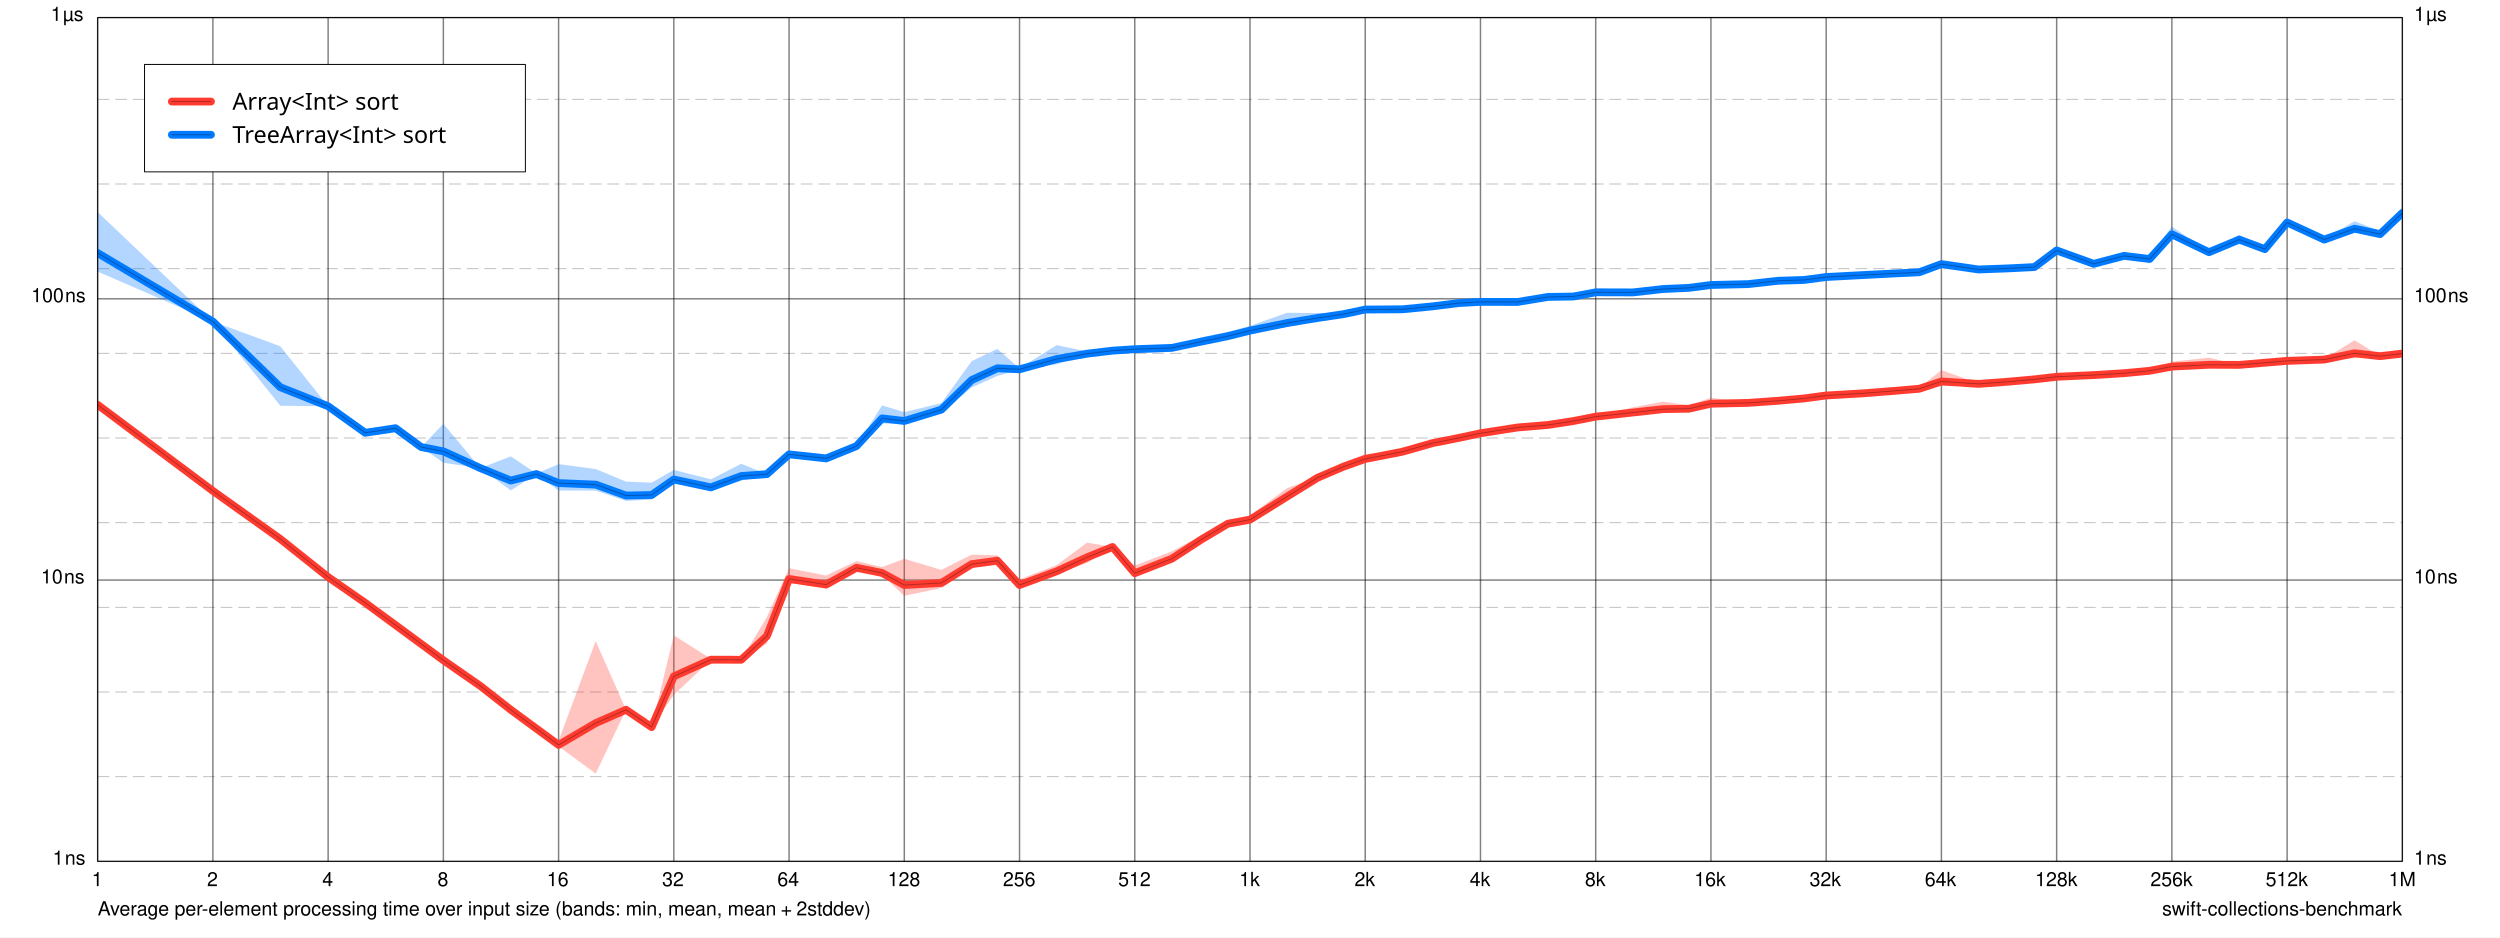
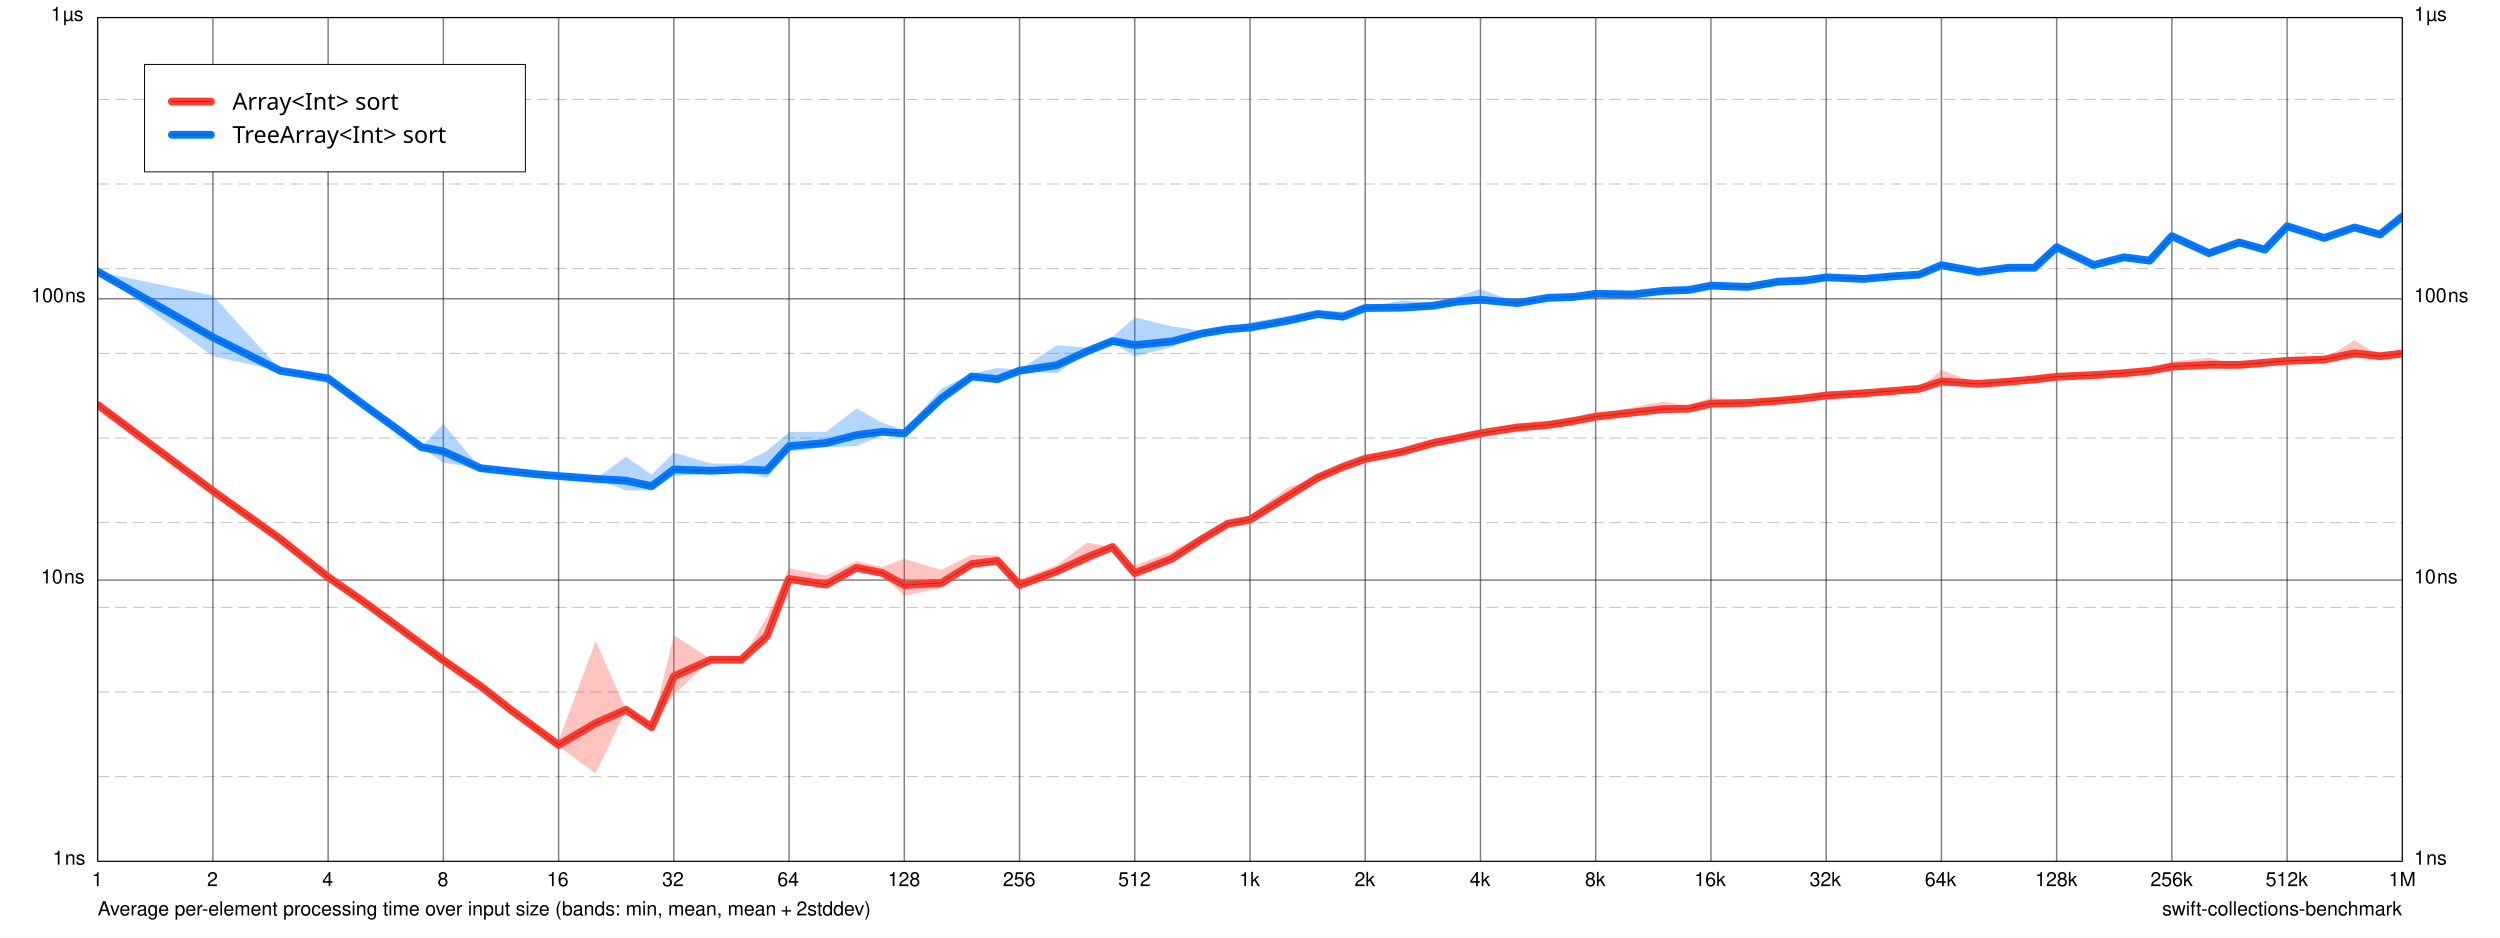
<svg xmlns="http://www.w3.org/2000/svg" xmlns:xlink="http://www.w3.org/1999/xlink" width="1280.0px" height="480.0px" viewBox="0.0 0.0 1280.0 480.0" version="1.1">
  <path d="M 0 0 L 0 480 L 1280 480 L 1280 0 z" fill="#FFFFFF" fill-opacity="1.0" stroke="none" />
  <text x="50" y="468.7" font-family="Helvetica" font-size="10" font-weight="normal" font-style="normal" fill="#000000" fill-opacity="1">Average per-element processing time over input size (bands: min, mean, mean + 2stddev)</text>
  <a xlink:href="https://github.com/apple/swift-collections-benchmark">
    <text x="1107" y="468.7" font-family="Helvetica" font-size="10" font-weight="normal" font-style="normal" fill="#000000" fill-opacity="1">swift-collections-benchmark</text>
  </a>
  <path d="M 50 9 L 50 441" fill="none" stroke-width="0.75" stroke="#000000" stroke-opacity="0.498" stroke-linecap="butt" stroke-linejoin="round" />
  <text x="47" y="453.7" font-family="Helvetica" font-size="10" font-weight="normal" font-style="normal" fill="#000000" fill-opacity="1">1</text>
  <path d="M 109 9 L 109 441" fill="none" stroke-width="0.75" stroke="#000000" stroke-opacity="0.498" stroke-linecap="butt" stroke-linejoin="round" />
  <text x="106" y="453.7" font-family="Helvetica" font-size="10" font-weight="normal" font-style="normal" fill="#000000" fill-opacity="1">2</text>
  <path d="M 168 9 L 168 441" fill="none" stroke-width="0.75" stroke="#000000" stroke-opacity="0.498" stroke-linecap="butt" stroke-linejoin="round" />
  <text x="165" y="453.7" font-family="Helvetica" font-size="10" font-weight="normal" font-style="normal" fill="#000000" fill-opacity="1">4</text>
  <path d="M 227 9 L 227 441" fill="none" stroke-width="0.75" stroke="#000000" stroke-opacity="0.498" stroke-linecap="butt" stroke-linejoin="round" />
  <text x="224" y="453.7" font-family="Helvetica" font-size="10" font-weight="normal" font-style="normal" fill="#000000" fill-opacity="1">8</text>
  <path d="M 286 9 L 286 441" fill="none" stroke-width="0.75" stroke="#000000" stroke-opacity="0.498" stroke-linecap="butt" stroke-linejoin="round" />
  <text x="280" y="453.7" font-family="Helvetica" font-size="10" font-weight="normal" font-style="normal" fill="#000000" fill-opacity="1">16</text>
  <path d="M 345 9 L 345 441" fill="none" stroke-width="0.75" stroke="#000000" stroke-opacity="0.498" stroke-linecap="butt" stroke-linejoin="round" />
  <text x="339" y="453.7" font-family="Helvetica" font-size="10" font-weight="normal" font-style="normal" fill="#000000" fill-opacity="1">32</text>
  <path d="M 404 9 L 404 441" fill="none" stroke-width="0.75" stroke="#000000" stroke-opacity="0.498" stroke-linecap="butt" stroke-linejoin="round" />
  <text x="398" y="453.7" font-family="Helvetica" font-size="10" font-weight="normal" font-style="normal" fill="#000000" fill-opacity="1">64</text>
  <path d="M 463 9 L 463 441" fill="none" stroke-width="0.75" stroke="#000000" stroke-opacity="0.498" stroke-linecap="butt" stroke-linejoin="round" />
  <text x="454.5" y="453.7" font-family="Helvetica" font-size="10" font-weight="normal" font-style="normal" fill="#000000" fill-opacity="1">128</text>
  <path d="M 522 9 L 522 441" fill="none" stroke-width="0.75" stroke="#000000" stroke-opacity="0.498" stroke-linecap="butt" stroke-linejoin="round" />
  <text x="513.5" y="453.7" font-family="Helvetica" font-size="10" font-weight="normal" font-style="normal" fill="#000000" fill-opacity="1">256</text>
  <path d="M 581 9 L 581 441" fill="none" stroke-width="0.75" stroke="#000000" stroke-opacity="0.498" stroke-linecap="butt" stroke-linejoin="round" />
  <text x="572.5" y="453.7" font-family="Helvetica" font-size="10" font-weight="normal" font-style="normal" fill="#000000" fill-opacity="1">512</text>
  <path d="M 640 9 L 640 441" fill="none" stroke-width="0.75" stroke="#000000" stroke-opacity="0.498" stroke-linecap="butt" stroke-linejoin="round" />
  <text x="634.5" y="453.7" font-family="Helvetica" font-size="10" font-weight="normal" font-style="normal" fill="#000000" fill-opacity="1">1k</text>
  <path d="M 699 9 L 699 441" fill="none" stroke-width="0.75" stroke="#000000" stroke-opacity="0.498" stroke-linecap="butt" stroke-linejoin="round" />
  <text x="693.5" y="453.7" font-family="Helvetica" font-size="10" font-weight="normal" font-style="normal" fill="#000000" fill-opacity="1">2k</text>
  <path d="M 758 9 L 758 441" fill="none" stroke-width="0.75" stroke="#000000" stroke-opacity="0.498" stroke-linecap="butt" stroke-linejoin="round" />
  <text x="752.5" y="453.7" font-family="Helvetica" font-size="10" font-weight="normal" font-style="normal" fill="#000000" fill-opacity="1">4k</text>
  <path d="M 817 9 L 817 441" fill="none" stroke-width="0.75" stroke="#000000" stroke-opacity="0.498" stroke-linecap="butt" stroke-linejoin="round" />
  <text x="811.5" y="453.7" font-family="Helvetica" font-size="10" font-weight="normal" font-style="normal" fill="#000000" fill-opacity="1">8k</text>
  <path d="M 876 9 L 876 441" fill="none" stroke-width="0.75" stroke="#000000" stroke-opacity="0.498" stroke-linecap="butt" stroke-linejoin="round" />
  <text x="867.5" y="453.7" font-family="Helvetica" font-size="10" font-weight="normal" font-style="normal" fill="#000000" fill-opacity="1">16k</text>
  <path d="M 935 9 L 935 441" fill="none" stroke-width="0.75" stroke="#000000" stroke-opacity="0.498" stroke-linecap="butt" stroke-linejoin="round" />
  <text x="926.5" y="453.7" font-family="Helvetica" font-size="10" font-weight="normal" font-style="normal" fill="#000000" fill-opacity="1">32k</text>
  <path d="M 994 9 L 994 441" fill="none" stroke-width="0.75" stroke="#000000" stroke-opacity="0.498" stroke-linecap="butt" stroke-linejoin="round" />
  <text x="985.5" y="453.7" font-family="Helvetica" font-size="10" font-weight="normal" font-style="normal" fill="#000000" fill-opacity="1">64k</text>
  <path d="M 1053 9 L 1053 441" fill="none" stroke-width="0.75" stroke="#000000" stroke-opacity="0.498" stroke-linecap="butt" stroke-linejoin="round" />
  <text x="1042" y="453.7" font-family="Helvetica" font-size="10" font-weight="normal" font-style="normal" fill="#000000" fill-opacity="1">128k</text>
  <path d="M 1112 9 L 1112 441" fill="none" stroke-width="0.75" stroke="#000000" stroke-opacity="0.498" stroke-linecap="butt" stroke-linejoin="round" />
  <text x="1101" y="453.7" font-family="Helvetica" font-size="10" font-weight="normal" font-style="normal" fill="#000000" fill-opacity="1">256k</text>
  <path d="M 1171 9 L 1171 441" fill="none" stroke-width="0.75" stroke="#000000" stroke-opacity="0.498" stroke-linecap="butt" stroke-linejoin="round" />
  <text x="1160" y="453.7" font-family="Helvetica" font-size="10" font-weight="normal" font-style="normal" fill="#000000" fill-opacity="1">512k</text>
  <path d="M 1230 9 L 1230 441" fill="none" stroke-width="0.75" stroke="#000000" stroke-opacity="0.498" stroke-linecap="butt" stroke-linejoin="round" />
  <text x="1223" y="453.7" font-family="Helvetica" font-size="10" font-weight="normal" font-style="normal" fill="#000000" fill-opacity="1">1M</text>
  <path d="M 50 441 L 1230 441" fill="none" stroke-width="0.75" stroke="#000000" stroke-opacity="0.498" stroke-linecap="butt" stroke-linejoin="round" />
  <text x="27" y="442.7" font-family="Helvetica" font-size="10" font-weight="normal" font-style="normal" fill="#000000" fill-opacity="1">1 ns</text>
  <text x="1236" y="442.7" font-family="Helvetica" font-size="10" font-weight="normal" font-style="normal" fill="#000000" fill-opacity="1">1 ns</text>
  <path d="M 50 297 L 1230 297" fill="none" stroke-width="0.75" stroke="#000000" stroke-opacity="0.498" stroke-linecap="butt" stroke-linejoin="round" />
  <text x="21" y="298.7" font-family="Helvetica" font-size="10" font-weight="normal" font-style="normal" fill="#000000" fill-opacity="1">10 ns</text>
  <text x="1236" y="298.7" font-family="Helvetica" font-size="10" font-weight="normal" font-style="normal" fill="#000000" fill-opacity="1">10 ns</text>
  <path d="M 50 153 L 1230 153" fill="none" stroke-width="0.75" stroke="#000000" stroke-opacity="0.498" stroke-linecap="butt" stroke-linejoin="round" />
  <text x="16" y="154.7" font-family="Helvetica" font-size="10" font-weight="normal" font-style="normal" fill="#000000" fill-opacity="1">100 ns</text>
  <text x="1236" y="154.7" font-family="Helvetica" font-size="10" font-weight="normal" font-style="normal" fill="#000000" fill-opacity="1">100 ns</text>
  <path d="M 50 9 L 1230 9" fill="none" stroke-width="0.75" stroke="#000000" stroke-opacity="0.498" stroke-linecap="butt" stroke-linejoin="round" />
  <text x="26" y="10.7" font-family="Helvetica" font-size="10" font-weight="normal" font-style="normal" fill="#000000" fill-opacity="1">1 µs</text>
  <text x="1236" y="10.7" font-family="Helvetica" font-size="10" font-weight="normal" font-style="normal" fill="#000000" fill-opacity="1">1 µs</text>
  <path d="M 50 397.65 L 1230 397.65" fill="none" stroke-width="0.5" stroke="#000000" stroke-opacity="0.259" stroke-linecap="butt" stroke-linejoin="round" stroke-dasharray="6 3" stroke-dashoffset="0" />
  <path d="M 50 354.3 L 1230 354.3" fill="none" stroke-width="0.5" stroke="#000000" stroke-opacity="0.259" stroke-linecap="butt" stroke-linejoin="round" stroke-dasharray="6 3" stroke-dashoffset="0" />
  <path d="M 50 310.96 L 1230 310.96" fill="none" stroke-width="0.5" stroke="#000000" stroke-opacity="0.259" stroke-linecap="butt" stroke-linejoin="round" stroke-dasharray="6 3" stroke-dashoffset="0" />
  <path d="M 50 267.61 L 1230 267.61" fill="none" stroke-width="0.5" stroke="#000000" stroke-opacity="0.259" stroke-linecap="butt" stroke-linejoin="round" stroke-dasharray="6 3" stroke-dashoffset="0" />
  <path d="M 50 224.26 L 1230 224.26" fill="none" stroke-width="0.5" stroke="#000000" stroke-opacity="0.259" stroke-linecap="butt" stroke-linejoin="round" stroke-dasharray="6 3" stroke-dashoffset="0" />
  <path d="M 50 180.91 L 1230 180.91" fill="none" stroke-width="0.5" stroke="#000000" stroke-opacity="0.259" stroke-linecap="butt" stroke-linejoin="round" stroke-dasharray="6 3" stroke-dashoffset="0" />
  <path d="M 50 137.56 L 1230 137.56" fill="none" stroke-width="0.5" stroke="#000000" stroke-opacity="0.259" stroke-linecap="butt" stroke-linejoin="round" stroke-dasharray="6 3" stroke-dashoffset="0" />
  <path d="M 50 94.213 L 1230 94.213" fill="none" stroke-width="0.5" stroke="#000000" stroke-opacity="0.259" stroke-linecap="butt" stroke-linejoin="round" stroke-dasharray="6 3" stroke-dashoffset="0" />
  <path d="M 50 50.865 L 1230 50.865" fill="none" stroke-width="0.5" stroke="#000000" stroke-opacity="0.259" stroke-linecap="butt" stroke-linejoin="round" stroke-dasharray="6 3" stroke-dashoffset="0" />
  <path d="M 74 33 L 74 88 L 269 88 L 269 33 z" fill="#FFFFFF" fill-opacity="1.0" stroke="none" />
  <clipPath id="clip-0">
    <path d="M 50 9 L 50 441 L 1230 441 L 1230 9 z" />
  </clipPath>
  <g clip-path="url(#clip-0)">
-     <path d="M 50 108.57L 109 164.65L 143.51 177.28L 168 208L 186.99 221.58L 202.51 219.25L 215.63 228.89L 227 217L 245.99 239.7L 261.51 233.66L 274.63 242.45L 286 237.64L 304.99 240.15L 320.51 246.58L 333.63 247.15L 345 240.61L 363.99 245.42L 379.51 237.45L 392.63 242.76L 404 232.58L 422.99 234.65L 438.51 228.4L 451.63 207.58L 463 211.01L 481.99 206.39L 497.51 184.91L 510.63 178.64L 522 188.58L 540.99 176.72L 556.51 179.91L 569.63 179.15L 581 178.68L 599.99 176.92L 615.51 172.61L 628.63 169.92L 640 166.85L 658.99 160.14L 674.51 160.27L 687.63 160.35L 699 156.68L 717.99 157.35L 733.51 156.16L 746.63 153.25L 758 153.39L 776.99 154.18L 792.51 151.18L 805.63 151.44L 817 148.24L 835.99 149.64L 851.51 147.61L 864.63 145.76L 876 145.71L 894.99 145.2L 910.51 143.7L 923.63 143.27L 935 141.5L 953.99 140.26L 969.51 139.41L 982.63 139L 994 135.18L 1013 136.22L 1028.5 137.26L 1041.6 135.69L 1053 127.63L 1072 134.4L 1087.5 129.49L 1100.6 131.26L 1112 115.95L 1131 129.09L 1146.5 120.31L 1159.6 126.95L 1171 112.76L 1190 122.24L 1205.5 113.28L 1218.6 118.23L 1230 106.48L 1230 109.94L 1218.6 120.46L 1205.5 118.5L 1190 122.83L 1171 114.32L 1159.6 127.76L 1146.5 123.52L 1131 129.14L 1112 121.46L 1100.6 133.08L 1087.5 131.54L 1072 135.32L 1053 128.44L 1041.6 137.11L 1028.5 137.46L 1013 138.6L 994 135.23L 982.63 139.54L 969.51 140.25L 953.99 141.04L 935 141.95L 923.63 143.37L 910.51 143.77L 894.99 145.57L 876 145.98L 864.63 147.97L 851.51 148.1L 835.99 149.74L 817 150.17L 805.63 151.94L 792.51 152.34L 776.99 154.75L 758 154.98L 746.63 155.89L 733.51 157.09L 717.99 158.72L 699 159.13L 687.63 161.07L 674.51 163.75L 658.99 167.35L 640 170.16L 628.63 172.91L 615.51 175.61L 599.99 178.54L 581 178.83L 569.63 179.66L 556.51 181.53L 540.99 186.57L 522 189.27L 510.63 192.47L 497.51 198.39L 481.99 210.96L 463 217.22L 451.63 216.74L 438.51 228.4L 422.99 234.71L 404 232.64L 392.63 242.76L 379.51 246.11L 363.99 251.05L 345 247.34L 333.63 255.81L 320.51 256.45L 304.99 251.2L 286 251.16L 274.63 242.81L 261.51 251.1L 245.99 239.7L 227 236.94L 215.63 228.89L 202.51 219.25L 186.99 221.58L 168 208L 143.51 207.75L 109 164.65L 50 139.04" fill="#007AFF" fill-opacity="0.302" stroke="none" />
+     <path d="M 50 139.04L 109 151.33L 143.51 189.29L 168 193.32L 186.99 207.85L 202.51 218.68L 215.63 228.89L 227 217L 245.99 239.7L 261.51 241.39L 274.63 242.81L 286 243.73L 304.99 245.18L 320.51 233.84L 333.63 243.06L 345 231.72L 363.99 237.34L 379.51 237.37L 392.63 230.97L 404 221.14L 422.99 221.05L 438.51 209.13L 451.63 216.38L 463 220.24L 481.99 198.96L 497.51 191.33L 510.63 188.37L 522 189.3L 540.99 176.76L 556.51 178L 569.63 172.56L 581 162.53L 599.99 167.13L 615.51 169.27L 628.63 167.71L 640 165.11L 658.99 161.76L 674.51 158.72L 687.63 159.47L 699 157.45L 717.99 153.82L 733.51 154.94L 746.63 151.61L 758 147.99L 776.99 154.98L 792.51 150.92L 805.63 151.47L 817 150.31L 835.99 150.74L 851.51 148.25L 864.63 148.34L 876 145.39L 894.99 146.68L 910.51 142.62L 923.63 141.06L 935 141.55L 953.99 142.8L 969.51 141.28L 982.63 139.56L 994 133.57L 1013 138.44L 1028.5 136.23L 1041.6 136.1L 1053 124.62L 1072 134.45L 1087.5 130.72L 1100.6 132.74L 1112 120L 1131 128.23L 1146.5 123.63L 1159.6 126.34L 1171 114.66L 1190 119.84L 1205.5 116.09L 1218.6 118.25L 1230 109.44L 1230 111.38L 1218.6 120.68L 1205.5 116.61L 1190 122.56L 1171 116.27L 1159.6 128.32L 1146.5 124.32L 1131 130.15L 1112 121.21L 1100.6 133.73L 1087.5 132.07L 1072 136.13L 1053 127.26L 1041.6 137.47L 1028.5 137.39L 1013 139.51L 994 136.59L 982.63 140.96L 969.51 141.51L 953.99 142.84L 935 142.13L 923.63 144.73L 910.51 144.78L 894.99 146.98L 876 146.53L 864.63 148.5L 851.51 149.18L 835.99 150.76L 817 150.44L 805.63 152.25L 792.51 153.05L 776.99 155.27L 758 155.53L 746.63 155.35L 733.51 157.13L 717.99 158.9L 699 157.79L 687.63 163.12L 674.51 161.6L 658.99 165.21L 640 168.63L 628.63 168.85L 615.51 171.24L 599.99 177.75L 581 182.56L 569.63 175.36L 556.51 180.57L 540.99 191.05L 522 190.01L 510.63 196.3L 497.51 193.27L 481.99 205.83L 463 222.56L 451.63 222.83L 438.51 228.4L 422.99 228.95L 404 231.19L 392.63 244.72L 379.51 241.44L 363.99 242.38L 345 243.73L 333.63 251.13L 320.51 251.1L 304.99 245.18L 286 243.73L 274.63 242.81L 261.51 241.39L 245.99 239.7L 227 236.94L 215.63 228.89L 202.51 219.25L 186.99 207.85L 168 193.9L 143.51 190.01L 109 182.39L 50 139.04" fill="#007AFF" fill-opacity="0.302" stroke="none" />
    <path d="M 50 207.25L 109 249.25L 143.51 275.96L 168 295.46L 186.99 306.56L 202.51 317.96L 215.63 327.6L 227 335.95L 245.99 351.25L 261.51 361.31L 274.63 370.95L 286 379.3L 304.99 328.22L 320.51 363.4L 333.63 372.29L 345 325.31L 363.99 337.32L 379.51 337.8L 392.63 315.98L 404 290.92L 422.99 294.67L 438.51 287.28L 451.63 290.36L 463 286.12L 481.99 291.78L 497.51 283.98L 510.63 284.33L 522 296.59L 540.99 289.39L 556.51 277.85L 569.63 280.05L 581 289.54L 599.99 282.29L 615.51 273.95L 628.63 266.13L 640 263.91L 658.99 249.91L 674.51 244.33L 687.63 236.78L 699 232.5L 717.99 230.59L 733.51 225.55L 746.63 224.08L 758 221.64L 776.99 218.79L 792.51 217.52L 805.63 215.19L 817 213.22L 835.99 208.55L 851.51 205.64L 864.63 207.57L 876 203.62L 894.99 205.93L 910.51 204.94L 923.63 203.94L 935 202.31L 953.99 201.17L 969.51 199.7L 982.63 198.57L 994 189.53L 1013 196.24L 1028.5 195.15L 1041.6 194.18L 1053 192.81L 1072 191.43L 1087.5 190.71L 1100.6 189.75L 1112 185.17L 1131 183.14L 1146.5 186.75L 1159.6 185.36L 1171 184.58L 1190 183.79L 1205.5 174.22L 1218.6 182.33L 1230 180.88L 1230 181.1L 1218.6 182.37L 1205.5 183.42L 1190 184.2L 1171 184.84L 1159.6 185.84L 1146.5 186.85L 1131 188.09L 1112 188.62L 1100.6 189.87L 1087.5 191.21L 1072 192.26L 1053 192.94L 1041.6 194.24L 1028.5 195.5L 1013 196.66L 994 197.49L 982.63 199.22L 969.51 200.32L 953.99 201.45L 935 202.56L 923.63 204.04L 910.51 205.28L 894.99 206.41L 876 207.83L 864.63 209.88L 851.51 210.89L 835.99 212.18L 817 213.36L 805.63 215.68L 792.51 217.61L 776.99 218.9L 758 221.89L 746.63 224.34L 733.51 227.34L 717.99 231.54L 699 235.89L 687.63 239.83L 674.51 244.75L 658.99 255.87L 640 266.85L 628.63 268.9L 615.51 276.7L 599.99 287.43L 581 294.93L 569.63 280.05L 556.51 288.26L 540.99 293.67L 522 300.62L 510.63 288.07L 497.51 290.66L 481.99 301.04L 463 305.07L 451.63 294.43L 438.51 291.93L 422.99 301.04L 404 298.48L 392.63 329.51L 379.51 337.8L 363.99 337.9L 345 355.79L 333.63 372.29L 320.51 363.4L 304.99 396.11L 286 382.15L 274.63 373.8L 261.51 364.16L 245.99 351.25L 227 338.8L 215.63 330.45L 202.51 320.81L 186.99 309.41L 168 295.46L 143.51 275.96L 109 252.11L 50 207.25" fill="#FF3B30" fill-opacity="0.302" stroke="none" />
-     <path d="M 50 129.55L 109 164.65L 143.51 198.25L 168 208L 186.99 221.58L 202.51 219.25L 215.63 228.89L 227 231.09L 245.99 239.7L 261.51 246.05L 274.63 242.72L 286 247.34L 304.99 248.12L 320.51 253.72L 333.63 253.43L 345 245.51L 363.99 249.53L 379.51 243.73L 392.63 242.76L 404 232.63L 422.99 234.7L 438.51 228.4L 451.63 214.21L 463 215.54L 481.99 209.73L 497.51 194.58L 510.63 188.55L 522 189.09L 540.99 183.84L 556.51 181.1L 569.63 179.53L 581 178.79L 599.99 178.11L 615.51 174.81L 628.63 172.12L 640 169.27L 658.99 165.39L 674.51 162.82L 687.63 160.88L 699 158.48L 717.99 158.36L 733.51 156.85L 746.63 155.19L 758 154.56L 776.99 154.6L 792.51 152.03L 805.63 151.81L 817 149.66L 835.99 149.72L 851.51 147.97L 864.63 147.39L 876 145.91L 894.99 145.47L 910.51 143.75L 923.63 143.34L 935 141.83L 953.99 140.83L 969.51 140.03L 982.63 139.4L 994 135.22L 1013 137.97L 1028.5 137.4L 1041.6 136.74L 1053 128.23L 1072 135.08L 1087.5 131L 1100.6 132.6L 1112 119.97L 1131 129.13L 1146.5 122.67L 1159.6 127.55L 1171 113.91L 1190 122.67L 1205.5 117.1L 1218.6 119.87L 1230 109.02" fill="none" stroke-width="4" stroke="#007AFF" stroke-opacity="1" stroke-linecap="round" stroke-linejoin="round" />
+     <path d="M 50 139.04L 109 172.68L 143.51 189.82L 168 193.75L 186.99 207.85L 202.51 219.1L 215.63 228.89L 227 231.09L 245.99 239.7L 261.51 241.39L 274.63 242.81L 286 243.73L 304.99 245.18L 320.51 246.11L 333.63 248.92L 345 240.36L 363.99 241.02L 379.51 240.35L 392.63 240.82L 404 228.41L 422.99 226.79L 438.51 222.77L 451.63 221.08L 463 221.94L 481.99 203.96L 497.51 192.76L 510.63 194.13L 522 189.82L 540.99 186.99L 556.51 179.89L 569.63 174.62L 581 176.68L 599.99 174.8L 615.51 170.72L 628.63 168.55L 640 167.69L 658.99 164.29L 674.51 160.83L 687.63 162.15L 699 157.7L 717.99 157.53L 733.51 156.55L 746.63 154.35L 758 153.47L 776.99 155.19L 792.51 152.49L 805.63 152.05L 817 150.41L 835.99 150.75L 851.51 148.93L 864.63 148.46L 876 146.23L 894.99 146.9L 910.51 144.21L 923.63 143.75L 935 141.98L 953.99 142.83L 969.51 141.45L 982.63 140.59L 994 135.79L 1013 139.23L 1028.5 137.09L 1041.6 137.11L 1053 126.56L 1072 135.69L 1087.5 131.72L 1100.6 133.47L 1112 120.89L 1131 129.64L 1146.5 124.14L 1159.6 127.8L 1171 115.84L 1190 121.84L 1205.5 116.48L 1218.6 120.04L 1230 110.87" fill="none" stroke-width="4" stroke="#007AFF" stroke-opacity="1" stroke-linecap="round" stroke-linejoin="round" />
    <path d="M 50 207.25L 109 251.35L 143.51 275.96L 168 295.46L 186.99 308.65L 202.51 320.05L 215.63 329.7L 227 338.05L 245.99 351.25L 261.51 363.4L 274.63 373.04L 286 381.39L 304.99 370.24L 320.51 363.4L 333.63 372.29L 345 346.29L 363.99 337.75L 379.51 337.8L 392.63 325.68L 404 296.42L 422.99 299.31L 438.51 290.69L 451.63 293.34L 463 299.54L 481.99 298.48L 497.51 288.84L 510.63 287.07L 522 299.54L 540.99 292.52L 556.51 285.37L 569.63 280.05L 581 293.48L 599.99 286.05L 615.51 275.97L 628.63 268.17L 640 266.07L 658.99 254.25L 674.51 244.64L 687.63 239.01L 699 234.98L 717.99 231.29L 733.51 226.86L 746.63 224.27L 758 221.83L 776.99 218.87L 792.51 217.58L 805.63 215.56L 817 213.32L 835.99 211.21L 851.51 209.48L 864.63 209.27L 876 206.7L 894.99 206.28L 910.51 205.19L 923.63 204.01L 935 202.49L 953.99 201.38L 969.51 200.16L 982.63 199.05L 994 195.31L 1013 196.55L 1028.5 195.41L 1041.6 194.23L 1053 192.91L 1072 192.04L 1087.5 191.08L 1100.6 189.84L 1112 187.7L 1131 186.76L 1146.5 186.82L 1159.6 185.72L 1171 184.77L 1190 184.1L 1205.5 180.88L 1218.6 182.36L 1230 181.04" fill="none" stroke-width="4" stroke="#FF3B30" stroke-opacity="1" stroke-linecap="round" stroke-linejoin="round" />
-     <path d="M 50 129.55L 109 164.65L 143.51 198.25L 168 208L 186.99 221.58L 202.51 219.25L 215.63 228.89L 227 231.09L 245.99 239.7L 261.51 246.05L 274.63 242.72L 286 247.34L 304.99 248.12L 320.51 253.72L 333.63 253.43L 345 245.51L 363.99 249.53L 379.51 243.73L 392.63 242.76L 404 232.63L 422.99 234.7L 438.51 228.4L 451.63 214.21L 463 215.54L 481.99 209.73L 497.51 194.58L 510.63 188.55L 522 189.09L 540.99 183.84L 556.51 181.1L 569.63 179.53L 581 178.79L 599.99 178.11L 615.51 174.81L 628.63 172.12L 640 169.27L 658.99 165.39L 674.51 162.82L 687.63 160.88L 699 158.48L 717.99 158.36L 733.51 156.85L 746.63 155.19L 758 154.56L 776.99 154.6L 792.51 152.03L 805.63 151.81L 817 149.66L 835.99 149.72L 851.51 147.97L 864.63 147.39L 876 145.91L 894.99 145.47L 910.51 143.75L 923.63 143.34L 935 141.83L 953.99 140.83L 969.51 140.03L 982.63 139.4L 994 135.22L 1013 137.97L 1028.5 137.4L 1041.6 136.74L 1053 128.23L 1072 135.08L 1087.5 131L 1100.6 132.6L 1112 119.97L 1131 129.13L 1146.5 122.67L 1159.6 127.55L 1171 113.91L 1190 122.67L 1205.5 117.1L 1218.6 119.87L 1230 109.02" fill="none" stroke-width="0.5" stroke="#000000" stroke-opacity="0.302" stroke-linecap="round" stroke-linejoin="round" />
+     <path d="M 50 139.04L 109 172.68L 143.51 189.82L 168 193.75L 186.99 207.85L 202.51 219.1L 215.63 228.89L 227 231.09L 245.99 239.7L 261.51 241.39L 274.63 242.81L 286 243.73L 304.99 245.18L 320.51 246.11L 333.63 248.92L 345 240.36L 363.99 241.02L 379.51 240.35L 392.63 240.82L 404 228.41L 422.99 226.79L 438.51 222.77L 451.63 221.08L 463 221.94L 481.99 203.96L 497.51 192.76L 510.63 194.13L 522 189.82L 540.99 186.99L 556.51 179.89L 569.63 174.62L 581 176.68L 599.99 174.8L 615.51 170.72L 628.63 168.55L 640 167.69L 658.99 164.29L 674.51 160.83L 687.63 162.15L 699 157.7L 717.99 157.53L 733.51 156.55L 746.63 154.35L 758 153.47L 776.99 155.19L 792.51 152.49L 805.63 152.05L 817 150.41L 835.99 150.75L 851.51 148.93L 864.63 148.46L 876 146.23L 894.99 146.9L 910.51 144.21L 923.63 143.75L 935 141.98L 953.99 142.83L 969.51 141.45L 982.63 140.59L 994 135.79L 1013 139.23L 1028.5 137.09L 1041.6 137.11L 1053 126.56L 1072 135.69L 1087.5 131.72L 1100.6 133.47L 1112 120.89L 1131 129.64L 1146.5 124.14L 1159.6 127.8L 1171 115.84L 1190 121.84L 1205.5 116.48L 1218.6 120.04L 1230 110.87" fill="none" stroke-width="0.5" stroke="#000000" stroke-opacity="0.302" stroke-linecap="round" stroke-linejoin="round" />
    <path d="M 50 207.25L 109 251.35L 143.51 275.96L 168 295.46L 186.99 308.65L 202.51 320.05L 215.63 329.7L 227 338.05L 245.99 351.25L 261.51 363.4L 274.63 373.04L 286 381.39L 304.99 370.24L 320.51 363.4L 333.63 372.29L 345 346.29L 363.99 337.75L 379.51 337.8L 392.63 325.68L 404 296.42L 422.99 299.31L 438.51 290.69L 451.63 293.34L 463 299.54L 481.99 298.48L 497.51 288.84L 510.63 287.07L 522 299.54L 540.99 292.52L 556.51 285.37L 569.63 280.05L 581 293.48L 599.99 286.05L 615.51 275.97L 628.63 268.17L 640 266.07L 658.99 254.25L 674.51 244.64L 687.63 239.01L 699 234.98L 717.99 231.29L 733.51 226.86L 746.63 224.27L 758 221.83L 776.99 218.87L 792.51 217.58L 805.63 215.56L 817 213.32L 835.99 211.21L 851.51 209.48L 864.63 209.27L 876 206.7L 894.99 206.28L 910.51 205.19L 923.63 204.01L 935 202.49L 953.99 201.38L 969.51 200.16L 982.63 199.05L 994 195.31L 1013 196.55L 1028.5 195.41L 1041.6 194.23L 1053 192.91L 1072 192.04L 1087.5 191.08L 1100.6 189.84L 1112 187.7L 1131 186.76L 1146.5 186.82L 1159.6 185.72L 1171 184.77L 1190 184.1L 1205.5 180.88L 1218.6 182.36L 1230 181.04" fill="none" stroke-width="0.5" stroke="#000000" stroke-opacity="0.302" stroke-linecap="round" stroke-linejoin="round" />
  </g>
  <path d="M 74 33 L 74 88 L 269 88 L 269 33 z" fill="#FFFFFF" fill-opacity="0.702" stroke-width="0.5" stroke="#000000" stroke-opacity="1" stroke-linecap="round" stroke-linejoin="round" />
  <path d="M 88 52 L 108 52" fill="none" stroke-width="4" stroke="#FF3B30" stroke-opacity="1" stroke-linecap="round" stroke-linejoin="round" />
  <path d="M 88 52 L 108 52" fill="none" stroke-width="0.5" stroke="#000000" stroke-opacity="0.302" stroke-linecap="round" stroke-linejoin="round" />
  <text x="119" y="56.17" font-family="Menlo" font-size="12" font-weight="normal" font-style="normal" fill="#000000" fill-opacity="1">Array&lt;Int&gt; sort</text>
  <path d="M 88 69 L 108 69" fill="none" stroke-width="4" stroke="#007AFF" stroke-opacity="1" stroke-linecap="round" stroke-linejoin="round" />
  <path d="M 88 69 L 108 69" fill="none" stroke-width="0.5" stroke="#000000" stroke-opacity="0.302" stroke-linecap="round" stroke-linejoin="round" />
  <text x="119" y="73.17" font-family="Menlo" font-size="12" font-weight="normal" font-style="normal" fill="#000000" fill-opacity="1">TreeArray&lt;Int&gt; sort</text>
  <path d="M 50 9 L 50 441 L 1230 441 L 1230 9 z" fill="none" stroke-width="0.5" stroke="#000000" stroke-opacity="1" stroke-linecap="round" stroke-linejoin="round" />
</svg>
